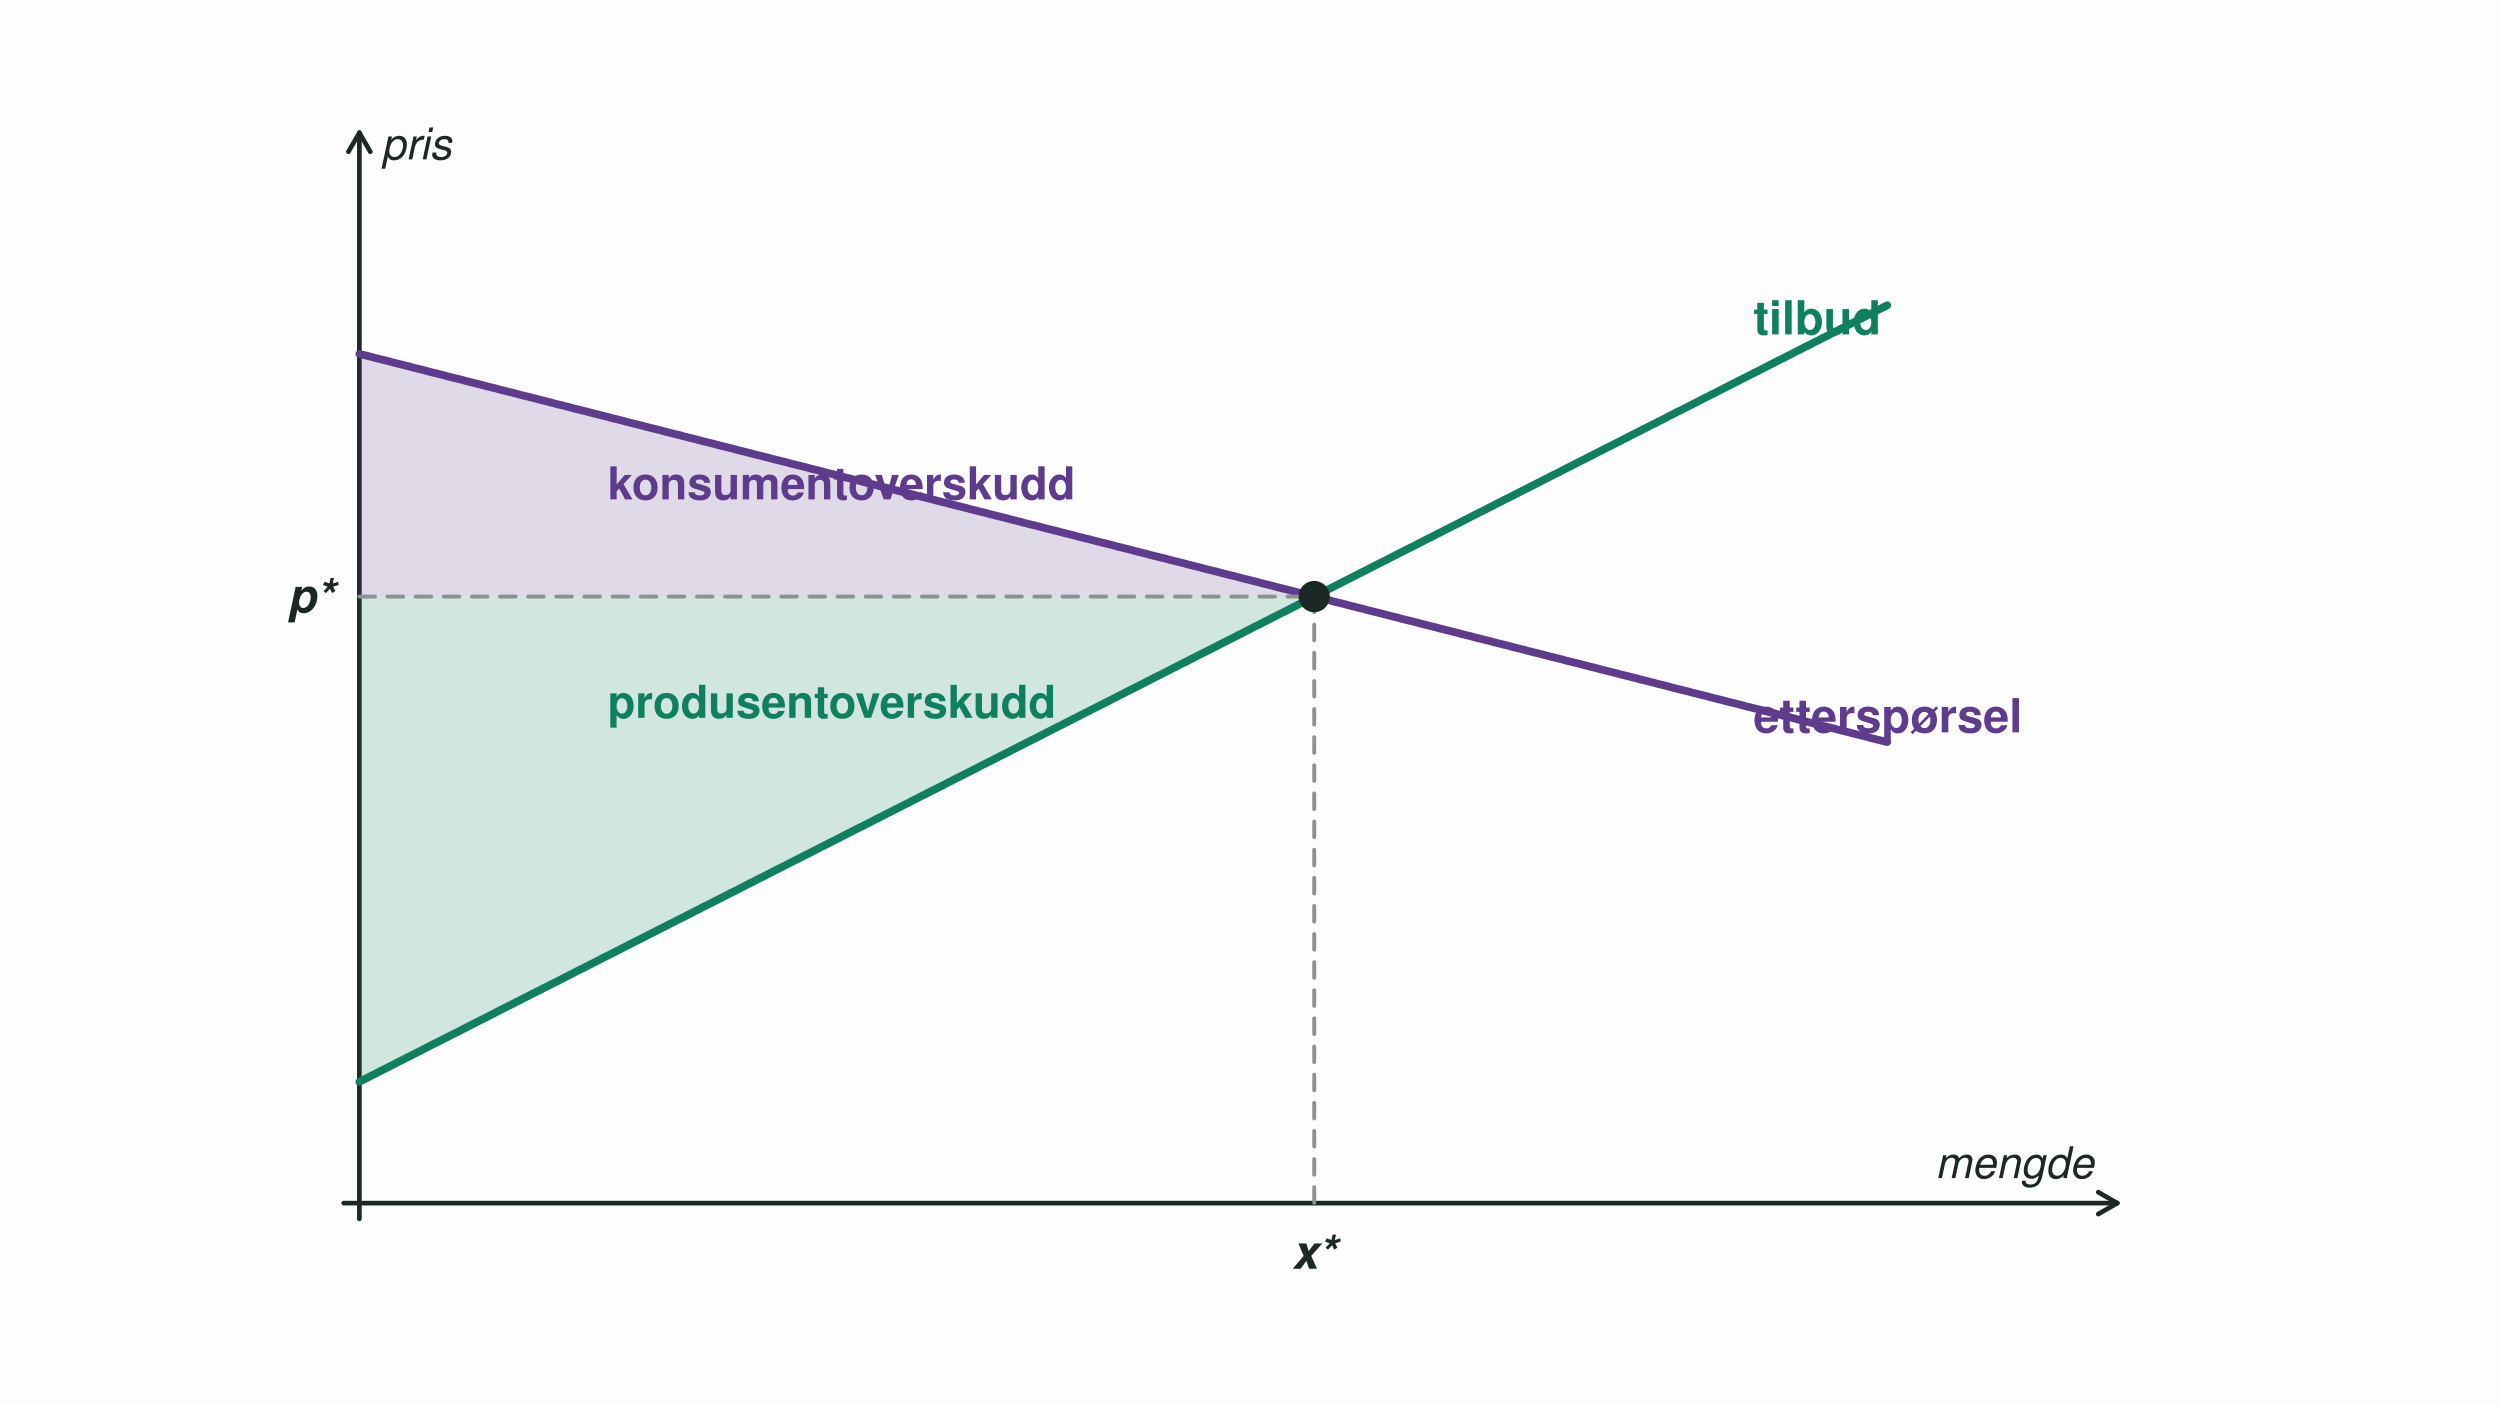
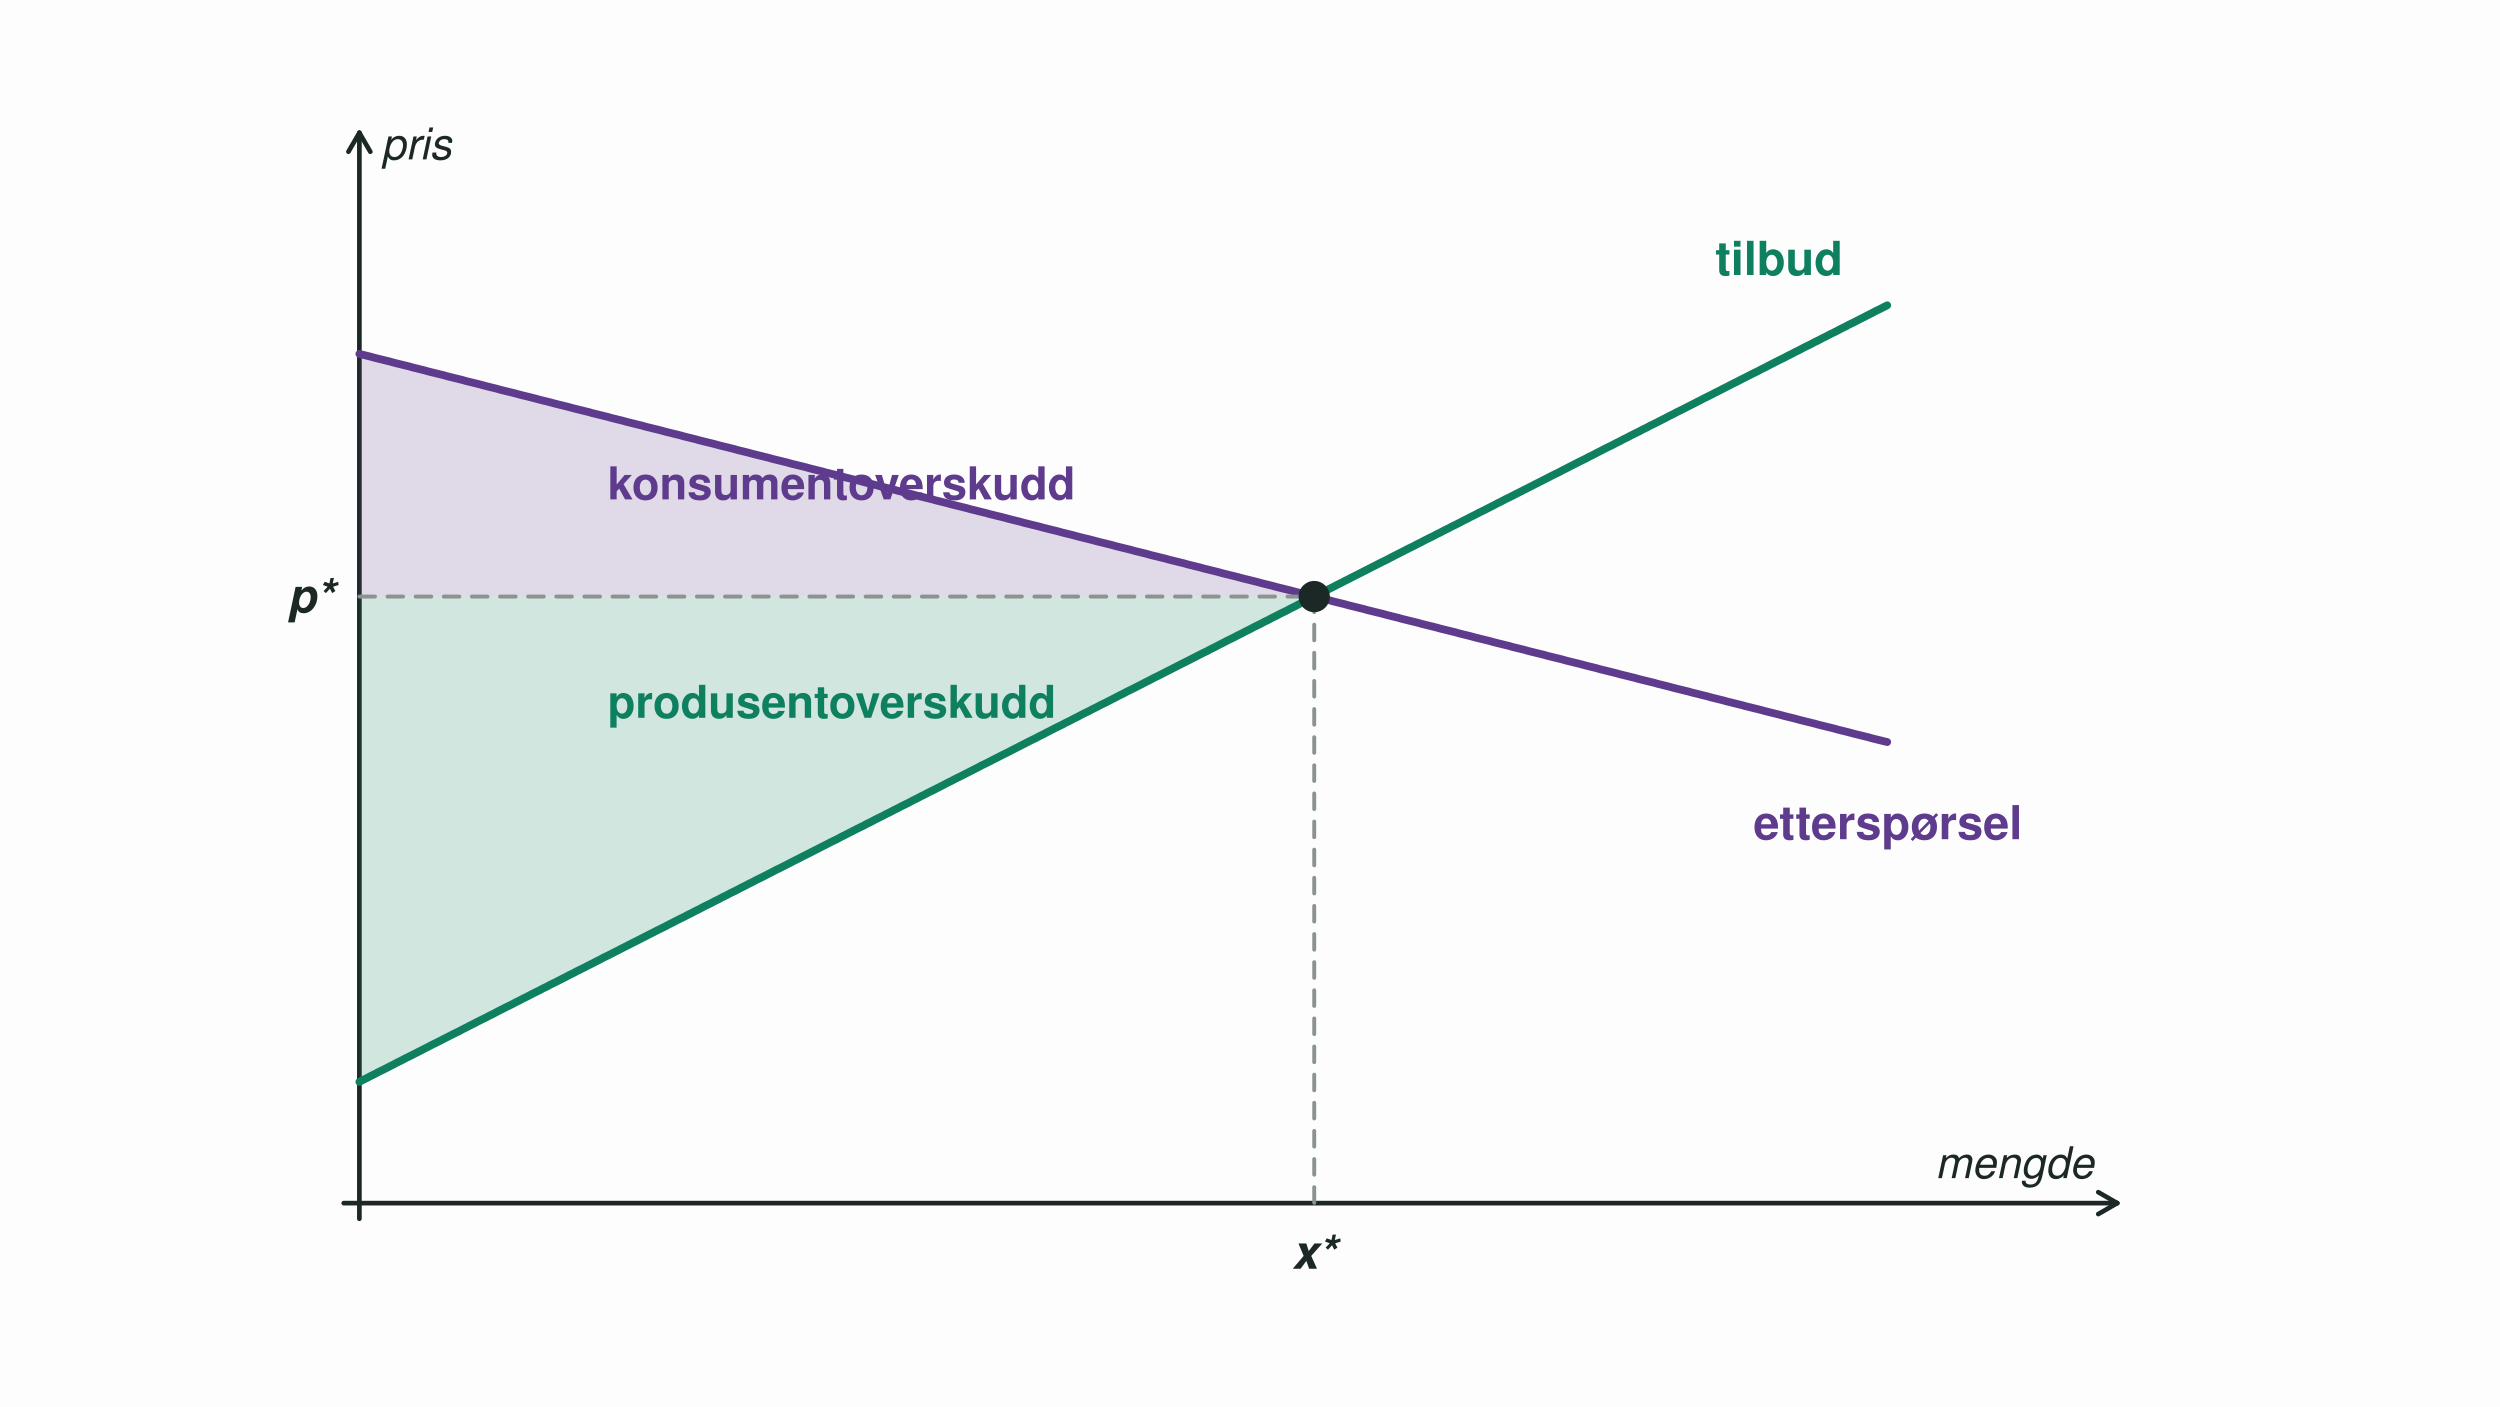
<svg xmlns="http://www.w3.org/2000/svg" viewBox="0 0 1600 900" width="1600" height="900" role="img">
  <rect width="1600" height="900" fill="#FDFDFD" />
  <line x1="220.0" y1="770.0" x2="1355.0" y2="770.0" stroke="#1C2826" stroke-width="3" opacity="1" stroke-linecap="round" />
  <line x1="1355.0" y1="770.0" x2="1342.9" y2="777.0" stroke="#1C2826" stroke-width="3" opacity="1" stroke-linecap="round" />
  <line x1="1355.0" y1="770.0" x2="1342.9" y2="763.0" stroke="#1C2826" stroke-width="3" opacity="1" stroke-linecap="round" />
  <line x1="230.0" y1="780.0" x2="230.0" y2="85.0" stroke="#1C2826" stroke-width="3" opacity="1" stroke-linecap="round" />
  <line x1="230.0" y1="85.0" x2="237.0" y2="97.1" stroke="#1C2826" stroke-width="3" opacity="1" stroke-linecap="round" />
  <line x1="230.0" y1="85.0" x2="223.0" y2="97.1" stroke="#1C2826" stroke-width="3" opacity="1" stroke-linecap="round" />
  <text x="1340.0" y="754.0" font-family="system-ui, 'Segoe UI', Helvetica, Arial, sans-serif" font-size="28" fill="#1C2826" text-anchor="end" font-style="italic">mengde</text>
  <text x="244.0" y="102.0" font-family="system-ui, 'Segoe UI', Helvetica, Arial, sans-serif" font-size="28" fill="#1C2826" text-anchor="start" font-style="italic">pris</text>
  <path d="M 230.0,226.5 L 230.0,381.8 L 841.1,381.8 Z" fill="#5E3B8C" opacity="0.18" stroke-linejoin="round" stroke-linecap="round" />
  <path d="M 230.0,692.4 L 230.0,381.8 L 841.1,381.8 Z" fill="#0E8060" opacity="0.18" stroke-linejoin="round" stroke-linecap="round" />
  <path d="M 230.0,692.4 L 232.4,691.1 L 234.9,689.9 L 237.3,688.6 L 239.8,687.4 L 242.2,686.1 L 244.7,684.9 L 247.1,683.7 L 249.6,682.4 L 252.0,681.2 L 254.4,679.9 L 256.9,678.7 L 259.3,677.4 L 261.8,676.2 L 264.2,675.0 L 266.7,673.7 L 269.1,672.5 L 271.6,671.2 L 274.0,670.0 L 276.4,668.7 L 278.9,667.5 L 281.3,666.3 L 283.8,665.0 L 286.2,663.8 L 288.7,662.5 L 291.1,661.3 L 293.6,660.1 L 296.0,658.8 L 298.4,657.6 L 300.9,656.3 L 303.3,655.1 L 305.8,653.8 L 308.2,652.6 L 310.7,651.4 L 313.1,650.1 L 315.6,648.9 L 318.0,647.6 L 320.4,646.4 L 322.9,645.1 L 325.3,643.9 L 327.8,642.7 L 330.2,641.4 L 332.7,640.2 L 335.1,638.9 L 337.6,637.7 L 340.0,636.4 L 342.4,635.2 L 344.9,634.0 L 347.3,632.7 L 349.8,631.5 L 352.2,630.2 L 354.7,629.0 L 357.1,627.8 L 359.6,626.5 L 362.0,625.3 L 364.4,624.0 L 366.9,622.8 L 369.3,621.5 L 371.8,620.3 L 374.2,619.1 L 376.7,617.8 L 379.1,616.6 L 381.6,615.3 L 384.0,614.1 L 386.4,612.8 L 388.9,611.6 L 391.3,610.4 L 393.8,609.1 L 396.2,607.9 L 398.7,606.6 L 401.1,605.4 L 403.6,604.1 L 406.0,602.9 L 408.4,601.7 L 410.9,600.4 L 413.3,599.2 L 415.8,597.9 L 418.2,596.7 L 420.7,595.4 L 423.1,594.2 L 425.6,593.0 L 428.0,591.7 L 430.4,590.5 L 432.9,589.2 L 435.3,588.0 L 437.8,586.8 L 440.2,585.5 L 442.7,584.3 L 445.1,583.0 L 447.6,581.8 L 450.0,580.5 L 452.4,579.3 L 454.9,578.1 L 457.3,576.8 L 459.8,575.6 L 462.2,574.3 L 464.7,573.1 L 467.1,571.8 L 469.6,570.6 L 472.0,569.4 L 474.4,568.1 L 476.9,566.9 L 479.3,565.6 L 481.8,564.4 L 484.2,563.1 L 486.7,561.9 L 489.1,560.7 L 491.6,559.4 L 494.0,558.2 L 496.4,556.9 L 498.9,555.7 L 501.3,554.5 L 503.8,553.2 L 506.2,552.0 L 508.7,550.7 L 511.1,549.5 L 513.6,548.2 L 516.0,547.0 L 518.4,545.8 L 520.9,544.5 L 523.3,543.3 L 525.8,542.0 L 528.2,540.8 L 530.7,539.5 L 533.1,538.3 L 535.6,537.1 L 538.0,535.8 L 540.4,534.6 L 542.9,533.3 L 545.3,532.1 L 547.8,530.8 L 550.2,529.6 L 552.7,528.4 L 555.1,527.1 L 557.6,525.9 L 560.0,524.6 L 562.4,523.4 L 564.9,522.2 L 567.3,520.9 L 569.8,519.7 L 572.2,518.4 L 574.7,517.2 L 577.1,515.9 L 579.6,514.7 L 582.0,513.5 L 584.4,512.2 L 586.9,511.0 L 589.3,509.7 L 591.8,508.5 L 594.2,507.2 L 596.7,506.0 L 599.1,504.8 L 601.6,503.5 L 604.0,502.3 L 606.4,501.0 L 608.9,499.8 L 611.3,498.5 L 613.8,497.3 L 616.2,496.1 L 618.7,494.8 L 621.1,493.6 L 623.6,492.3 L 626.0,491.1 L 628.4,489.8 L 630.9,488.6 L 633.3,487.4 L 635.8,486.1 L 638.2,484.9 L 640.7,483.6 L 643.1,482.4 L 645.6,481.2 L 648.0,479.9 L 650.4,478.7 L 652.9,477.4 L 655.3,476.2 L 657.8,474.9 L 660.2,473.7 L 662.7,472.5 L 665.1,471.2 L 667.6,470.0 L 670.0,468.7 L 672.4,467.5 L 674.9,466.2 L 677.3,465.0 L 679.8,463.8 L 682.2,462.5 L 684.7,461.3 L 687.1,460.0 L 689.6,458.8 L 692.0,457.5 L 694.4,456.3 L 696.9,455.1 L 699.3,453.8 L 701.8,452.6 L 704.2,451.3 L 706.7,450.1 L 709.1,448.9 L 711.6,447.6 L 714.0,446.4 L 716.4,445.1 L 718.9,443.9 L 721.3,442.6 L 723.8,441.4 L 726.2,440.2 L 728.7,438.9 L 731.1,437.7 L 733.6,436.4 L 736.0,435.2 L 738.4,433.9 L 740.9,432.7 L 743.3,431.5 L 745.8,430.2 L 748.2,429.0 L 750.7,427.7 L 753.1,426.5 L 755.6,425.2 L 758.0,424.0 L 760.4,422.8 L 762.9,421.5 L 765.3,420.3 L 767.8,419.0 L 770.2,417.8 L 772.7,416.6 L 775.1,415.3 L 777.6,414.1 L 780.0,412.8 L 782.4,411.6 L 784.9,410.3 L 787.3,409.1 L 789.8,407.9 L 792.2,406.6 L 794.7,405.4 L 797.1,404.1 L 799.6,402.9 L 802.0,401.6 L 804.4,400.4 L 806.9,399.2 L 809.3,397.9 L 811.8,396.7 L 814.2,395.4 L 816.7,394.2 L 819.1,392.9 L 821.6,391.7 L 824.0,390.5 L 826.4,389.2 L 828.9,388.0 L 831.3,386.7 L 833.8,385.5 L 836.2,384.2 L 838.7,383.0 L 841.1,381.8 L 843.6,380.5 L 846.0,379.3 L 848.4,378.0 L 850.9,376.8 L 853.3,375.6 L 855.8,374.3 L 858.2,373.1 L 860.7,371.8 L 863.1,370.6 L 865.6,369.3 L 868.0,368.1 L 870.4,366.9 L 872.9,365.6 L 875.3,364.4 L 877.8,363.1 L 880.2,361.9 L 882.7,360.6 L 885.1,359.4 L 887.6,358.2 L 890.0,356.9 L 892.4,355.7 L 894.9,354.4 L 897.3,353.2 L 899.8,351.9 L 902.2,350.7 L 904.7,349.5 L 907.1,348.2 L 909.6,347.0 L 912.0,345.7 L 914.4,344.5 L 916.9,343.3 L 919.3,342.0 L 921.8,340.8 L 924.2,339.5 L 926.7,338.3 L 929.1,337.0 L 931.6,335.8 L 934.0,334.6 L 936.4,333.3 L 938.9,332.1 L 941.3,330.8 L 943.8,329.6 L 946.2,328.3 L 948.7,327.1 L 951.1,325.9 L 953.6,324.6 L 956.0,323.4 L 958.4,322.1 L 960.9,320.9 L 963.3,319.6 L 965.8,318.4 L 968.2,317.2 L 970.7,315.9 L 973.1,314.7 L 975.6,313.4 L 978.0,312.2 L 980.4,311.0 L 982.9,309.7 L 985.3,308.5 L 987.8,307.2 L 990.2,306.0 L 992.7,304.7 L 995.1,303.5 L 997.6,302.3 L 1000.0,301.0 L 1002.4,299.8 L 1004.9,298.5 L 1007.3,297.3 L 1009.8,296.0 L 1012.2,294.8 L 1014.7,293.6 L 1017.1,292.3 L 1019.6,291.1 L 1022.0,289.8 L 1024.4,288.6 L 1026.9,287.3 L 1029.3,286.1 L 1031.8,284.9 L 1034.2,283.6 L 1036.7,282.4 L 1039.1,281.1 L 1041.6,279.9 L 1044.0,278.6 L 1046.4,277.4 L 1048.9,276.2 L 1051.3,274.9 L 1053.8,273.7 L 1056.2,272.4 L 1058.7,271.2 L 1061.1,270.0 L 1063.6,268.7 L 1066.0,267.5 L 1068.4,266.2 L 1070.9,265.0 L 1073.3,263.7 L 1075.8,262.5 L 1078.2,261.3 L 1080.7,260.0 L 1083.1,258.8 L 1085.6,257.5 L 1088.0,256.3 L 1090.4,255.0 L 1092.9,253.8 L 1095.3,252.6 L 1097.8,251.3 L 1100.2,250.1 L 1102.7,248.8 L 1105.1,247.6 L 1107.6,246.3 L 1110.0,245.1 L 1112.4,243.9 L 1114.9,242.6 L 1117.3,241.4 L 1119.8,240.1 L 1122.2,238.9 L 1124.7,237.7 L 1127.1,236.4 L 1129.6,235.2 L 1132.0,233.9 L 1134.4,232.7 L 1136.9,231.4 L 1139.3,230.2 L 1141.8,229.0 L 1144.2,227.7 L 1146.7,226.5 L 1149.1,225.2 L 1151.6,224.0 L 1154.0,222.7 L 1156.4,221.5 L 1158.9,220.3 L 1161.3,219.0 L 1163.8,217.8 L 1166.2,216.5 L 1168.7,215.3 L 1171.1,214.0 L 1173.6,212.8 L 1176.0,211.6 L 1178.4,210.3 L 1180.9,209.1 L 1183.3,207.8 L 1185.8,206.6 L 1188.2,205.4 L 1190.7,204.1 L 1193.1,202.9 L 1195.6,201.6 L 1198.0,200.4 L 1200.4,199.1 L 1202.9,197.9 L 1205.3,196.7 L 1207.8,195.4" fill="none" stroke="#0E8060" stroke-width="5" opacity="1" stroke-linejoin="round" stroke-linecap="round" />
  <path d="M 230.0,226.5 L 232.4,227.1 L 234.9,227.7 L 237.3,228.3 L 239.8,229.0 L 242.2,229.6 L 244.7,230.2 L 247.1,230.8 L 249.6,231.4 L 252.0,232.1 L 254.4,232.7 L 256.9,233.3 L 259.3,233.9 L 261.8,234.5 L 264.2,235.2 L 266.7,235.8 L 269.1,236.4 L 271.6,237.0 L 274.0,237.7 L 276.4,238.3 L 278.9,238.9 L 281.3,239.5 L 283.8,240.1 L 286.2,240.8 L 288.7,241.4 L 291.1,242.0 L 293.6,242.6 L 296.0,243.2 L 298.4,243.9 L 300.9,244.5 L 303.3,245.1 L 305.8,245.7 L 308.2,246.3 L 310.7,247.0 L 313.1,247.6 L 315.6,248.2 L 318.0,248.8 L 320.4,249.5 L 322.9,250.1 L 325.3,250.7 L 327.8,251.3 L 330.2,251.9 L 332.7,252.6 L 335.1,253.2 L 337.6,253.8 L 340.0,254.4 L 342.4,255.0 L 344.9,255.7 L 347.3,256.3 L 349.8,256.9 L 352.2,257.5 L 354.7,258.2 L 357.1,258.8 L 359.6,259.4 L 362.0,260.0 L 364.4,260.6 L 366.9,261.3 L 369.3,261.9 L 371.8,262.5 L 374.2,263.1 L 376.7,263.7 L 379.1,264.4 L 381.6,265.0 L 384.0,265.6 L 386.4,266.2 L 388.9,266.8 L 391.3,267.5 L 393.8,268.1 L 396.2,268.7 L 398.7,269.3 L 401.1,270.0 L 403.6,270.6 L 406.0,271.2 L 408.4,271.8 L 410.9,272.4 L 413.3,273.1 L 415.8,273.7 L 418.2,274.3 L 420.7,274.9 L 423.1,275.5 L 425.6,276.2 L 428.0,276.8 L 430.4,277.4 L 432.9,278.0 L 435.3,278.6 L 437.8,279.3 L 440.2,279.9 L 442.7,280.5 L 445.1,281.1 L 447.6,281.8 L 450.0,282.4 L 452.4,283.0 L 454.9,283.6 L 457.3,284.2 L 459.8,284.9 L 462.2,285.5 L 464.7,286.1 L 467.1,286.7 L 469.6,287.3 L 472.0,288.0 L 474.4,288.6 L 476.9,289.2 L 479.3,289.8 L 481.8,290.5 L 484.2,291.1 L 486.7,291.7 L 489.1,292.3 L 491.6,292.9 L 494.0,293.6 L 496.4,294.2 L 498.9,294.8 L 501.3,295.4 L 503.8,296.0 L 506.2,296.7 L 508.7,297.3 L 511.1,297.9 L 513.6,298.5 L 516.0,299.1 L 518.4,299.8 L 520.9,300.4 L 523.3,301.0 L 525.8,301.6 L 528.2,302.3 L 530.7,302.9 L 533.1,303.5 L 535.6,304.1 L 538.0,304.7 L 540.4,305.4 L 542.9,306.0 L 545.3,306.6 L 547.8,307.2 L 550.2,307.8 L 552.7,308.5 L 555.1,309.1 L 557.6,309.7 L 560.0,310.3 L 562.4,311.0 L 564.9,311.6 L 567.3,312.2 L 569.8,312.8 L 572.2,313.4 L 574.7,314.1 L 577.1,314.7 L 579.6,315.3 L 582.0,315.9 L 584.4,316.5 L 586.9,317.2 L 589.3,317.8 L 591.8,318.4 L 594.2,319.0 L 596.7,319.6 L 599.1,320.3 L 601.6,320.9 L 604.0,321.5 L 606.4,322.1 L 608.9,322.8 L 611.3,323.4 L 613.8,324.0 L 616.2,324.6 L 618.7,325.2 L 621.1,325.9 L 623.6,326.5 L 626.0,327.1 L 628.4,327.7 L 630.9,328.3 L 633.3,329.0 L 635.8,329.6 L 638.2,330.2 L 640.7,330.8 L 643.1,331.4 L 645.6,332.1 L 648.0,332.7 L 650.4,333.3 L 652.9,333.9 L 655.3,334.6 L 657.8,335.2 L 660.2,335.8 L 662.7,336.4 L 665.1,337.0 L 667.6,337.7 L 670.0,338.3 L 672.4,338.9 L 674.9,339.5 L 677.3,340.1 L 679.8,340.8 L 682.2,341.4 L 684.7,342.0 L 687.1,342.6 L 689.6,343.3 L 692.0,343.9 L 694.4,344.5 L 696.9,345.1 L 699.3,345.7 L 701.8,346.4 L 704.2,347.0 L 706.7,347.6 L 709.1,348.2 L 711.6,348.8 L 714.0,349.5 L 716.4,350.1 L 718.9,350.7 L 721.3,351.3 L 723.8,351.9 L 726.2,352.6 L 728.7,353.2 L 731.1,353.8 L 733.6,354.4 L 736.0,355.1 L 738.4,355.7 L 740.9,356.3 L 743.3,356.9 L 745.8,357.5 L 748.2,358.2 L 750.7,358.8 L 753.1,359.4 L 755.6,360.0 L 758.0,360.6 L 760.4,361.3 L 762.9,361.9 L 765.3,362.5 L 767.8,363.1 L 770.2,363.8 L 772.7,364.4 L 775.1,365.0 L 777.6,365.6 L 780.0,366.2 L 782.4,366.9 L 784.9,367.5 L 787.3,368.1 L 789.8,368.7 L 792.2,369.3 L 794.7,370.0 L 797.1,370.6 L 799.6,371.2 L 802.0,371.8 L 804.4,372.4 L 806.9,373.1 L 809.3,373.7 L 811.8,374.3 L 814.2,374.9 L 816.7,375.6 L 819.1,376.2 L 821.6,376.8 L 824.0,377.4 L 826.4,378.0 L 828.9,378.7 L 831.3,379.3 L 833.8,379.9 L 836.2,380.5 L 838.7,381.1 L 841.1,381.8 L 843.6,382.4 L 846.0,383.0 L 848.4,383.6 L 850.9,384.2 L 853.3,384.9 L 855.8,385.5 L 858.2,386.1 L 860.7,386.7 L 863.1,387.4 L 865.6,388.0 L 868.0,388.6 L 870.4,389.2 L 872.9,389.8 L 875.3,390.5 L 877.8,391.1 L 880.2,391.7 L 882.7,392.3 L 885.1,392.9 L 887.6,393.6 L 890.0,394.2 L 892.4,394.8 L 894.9,395.4 L 897.3,396.1 L 899.8,396.7 L 902.2,397.3 L 904.7,397.9 L 907.1,398.5 L 909.6,399.2 L 912.0,399.8 L 914.4,400.4 L 916.9,401.0 L 919.3,401.6 L 921.8,402.3 L 924.2,402.9 L 926.7,403.5 L 929.1,404.1 L 931.6,404.7 L 934.0,405.4 L 936.4,406.0 L 938.9,406.6 L 941.3,407.2 L 943.8,407.9 L 946.2,408.5 L 948.7,409.1 L 951.1,409.7 L 953.6,410.3 L 956.0,411.0 L 958.4,411.6 L 960.9,412.2 L 963.3,412.8 L 965.8,413.4 L 968.2,414.1 L 970.7,414.7 L 973.1,415.3 L 975.6,415.9 L 978.0,416.6 L 980.4,417.2 L 982.9,417.8 L 985.3,418.4 L 987.8,419.0 L 990.2,419.7 L 992.7,420.3 L 995.1,420.9 L 997.6,421.5 L 1000.0,422.1 L 1002.4,422.8 L 1004.9,423.4 L 1007.3,424.0 L 1009.8,424.6 L 1012.2,425.2 L 1014.7,425.9 L 1017.1,426.5 L 1019.6,427.1 L 1022.0,427.7 L 1024.4,428.4 L 1026.9,429.0 L 1029.3,429.6 L 1031.8,430.2 L 1034.2,430.8 L 1036.7,431.5 L 1039.1,432.1 L 1041.6,432.7 L 1044.0,433.3 L 1046.4,433.9 L 1048.9,434.6 L 1051.3,435.2 L 1053.8,435.8 L 1056.2,436.4 L 1058.7,437.0 L 1061.1,437.7 L 1063.6,438.3 L 1066.0,438.9 L 1068.4,439.5 L 1070.9,440.2 L 1073.3,440.8 L 1075.8,441.4 L 1078.2,442.0 L 1080.7,442.6 L 1083.1,443.3 L 1085.6,443.9 L 1088.0,444.5 L 1090.4,445.1 L 1092.9,445.7 L 1095.3,446.4 L 1097.8,447.0 L 1100.2,447.6 L 1102.7,448.2 L 1105.1,448.9 L 1107.6,449.5 L 1110.0,450.1 L 1112.4,450.7 L 1114.9,451.3 L 1117.3,452.0 L 1119.8,452.6 L 1122.2,453.2 L 1124.7,453.8 L 1127.1,454.4 L 1129.6,455.1 L 1132.0,455.7 L 1134.4,456.3 L 1136.9,456.9 L 1139.3,457.5 L 1141.8,458.2 L 1144.2,458.8 L 1146.7,459.4 L 1149.1,460.0 L 1151.6,460.7 L 1154.0,461.3 L 1156.4,461.9 L 1158.9,462.5 L 1161.3,463.1 L 1163.8,463.8 L 1166.2,464.4 L 1168.7,465.0 L 1171.1,465.6 L 1173.6,466.2 L 1176.0,466.9 L 1178.4,467.5 L 1180.9,468.1 L 1183.3,468.7 L 1185.8,469.4 L 1188.2,470.0 L 1190.7,470.6 L 1193.1,471.2 L 1195.6,471.8 L 1198.0,472.5 L 1200.4,473.1 L 1202.9,473.7 L 1205.3,474.3 L 1207.8,474.9" fill="none" stroke="#5E3B8C" stroke-width="5" opacity="1" stroke-linejoin="round" stroke-linecap="round" />
  <line x1="230.0" y1="381.8" x2="841.1" y2="381.8" stroke="#8A938F" stroke-width="2.5" stroke-dasharray="10 8" opacity="1" stroke-linecap="round" />
  <line x1="841.1" y1="381.8" x2="841.1" y2="770.0" stroke="#8A938F" stroke-width="2.5" stroke-dasharray="10 8" opacity="1" stroke-linecap="round" />
  <circle cx="841.1" cy="381.8" r="10.0" fill="#1C2826" opacity="1" />
  <text x="214.0" y="391.8" font-family="system-ui, 'Segoe UI', Helvetica, Arial, sans-serif" font-size="30" fill="#1C2826" text-anchor="end" font-weight="bold" font-style="italic">p*</text>
  <text x="841.1" y="812.0" font-family="system-ui, 'Segoe UI', Helvetica, Arial, sans-serif" font-size="30" fill="#1C2826" text-anchor="middle" font-weight="bold" font-style="italic">x*</text>
  <text x="388.9" y="319.6" font-family="system-ui, 'Segoe UI', Helvetica, Arial, sans-serif" font-size="29" fill="#5E3B8C" text-anchor="start" font-weight="bold">konsumentoverskudd</text>
  <text x="388.9" y="459.4" font-family="system-ui, 'Segoe UI', Helvetica, Arial, sans-serif" font-size="29" fill="#0E8060" text-anchor="start" font-weight="bold">produsentoverskudd</text>
-   <text x="1122.2" y="214.0" font-family="system-ui, 'Segoe UI', Helvetica, Arial, sans-serif" font-size="30" fill="#0E8060" text-anchor="start" font-weight="bold">tilbud</text>
-   <text x="1122.2" y="468.7" font-family="system-ui, 'Segoe UI', Helvetica, Arial, sans-serif" font-size="30" fill="#5E3B8C" text-anchor="start" font-weight="bold">etterspørsel</text>
+   <text x="1097.8" y="176.0" font-family="system-ui, 'Segoe UI', Helvetica, Arial, sans-serif" font-size="30" fill="#0E8060" text-anchor="start" font-weight="bold">tilbud</text>
+   <text x="1122.2" y="537.1" font-family="system-ui, 'Segoe UI', Helvetica, Arial, sans-serif" font-size="30" fill="#5E3B8C" text-anchor="start" font-weight="bold">etterspørsel</text>
</svg>
